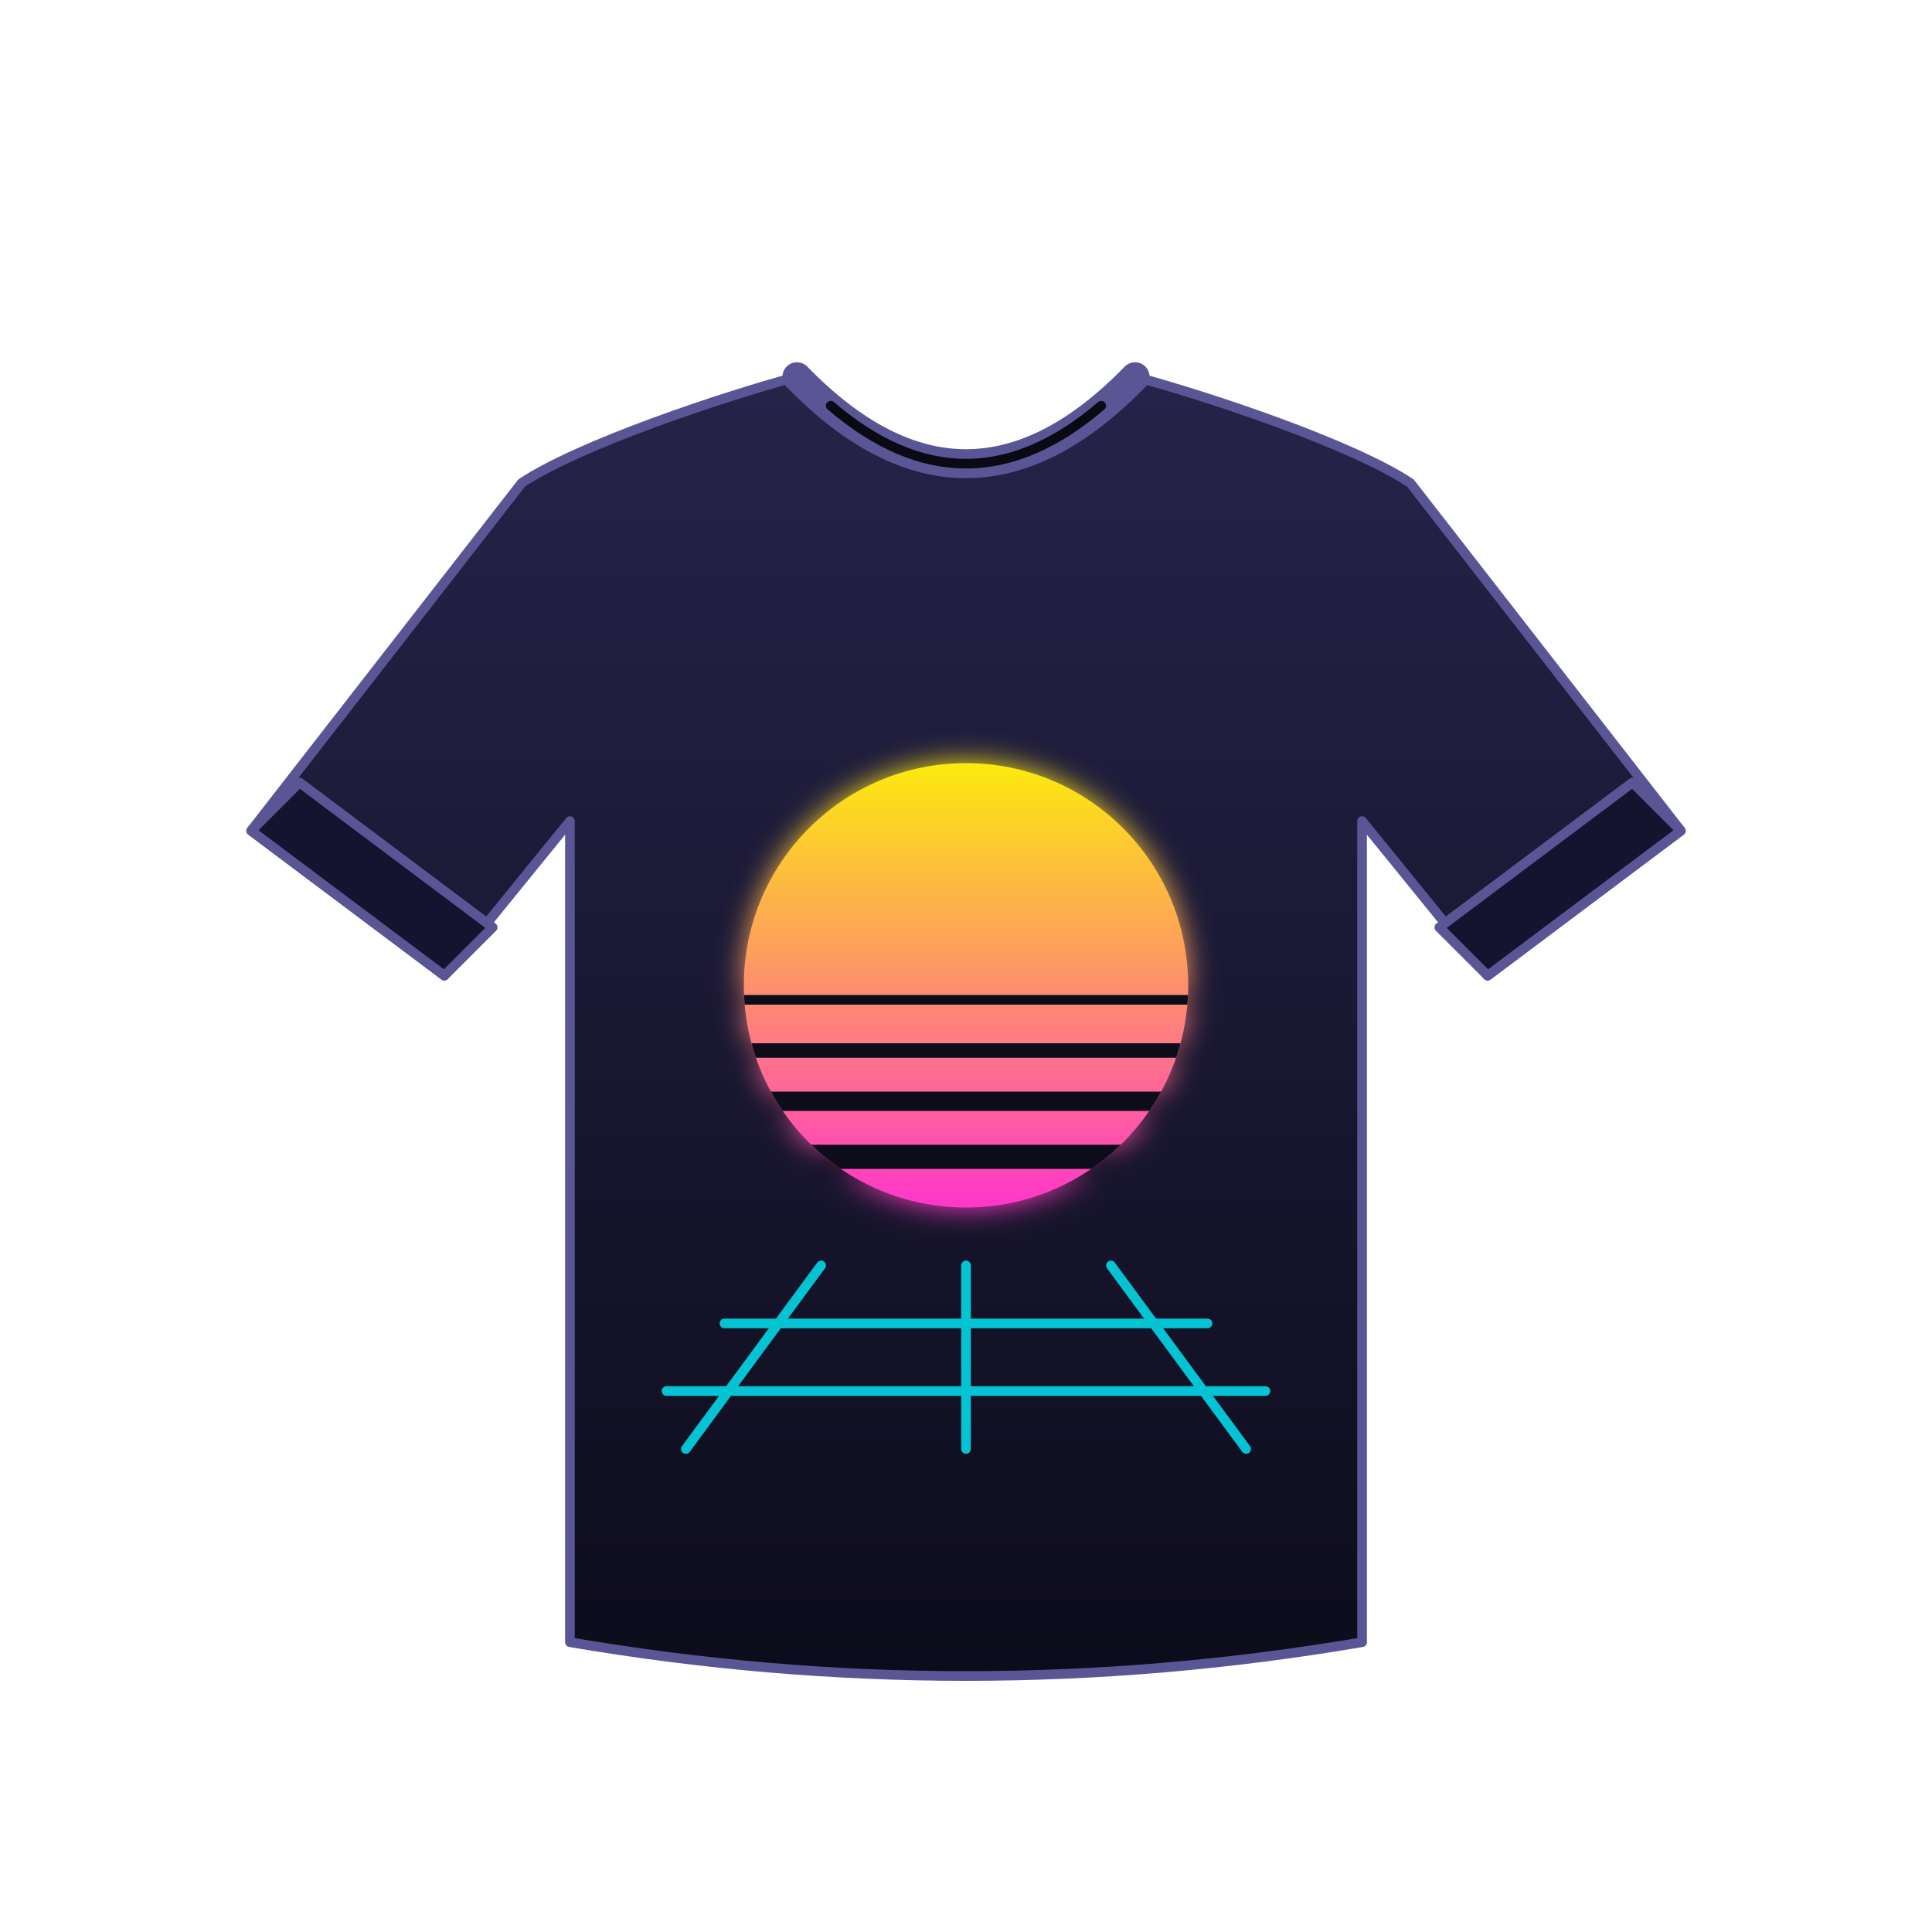
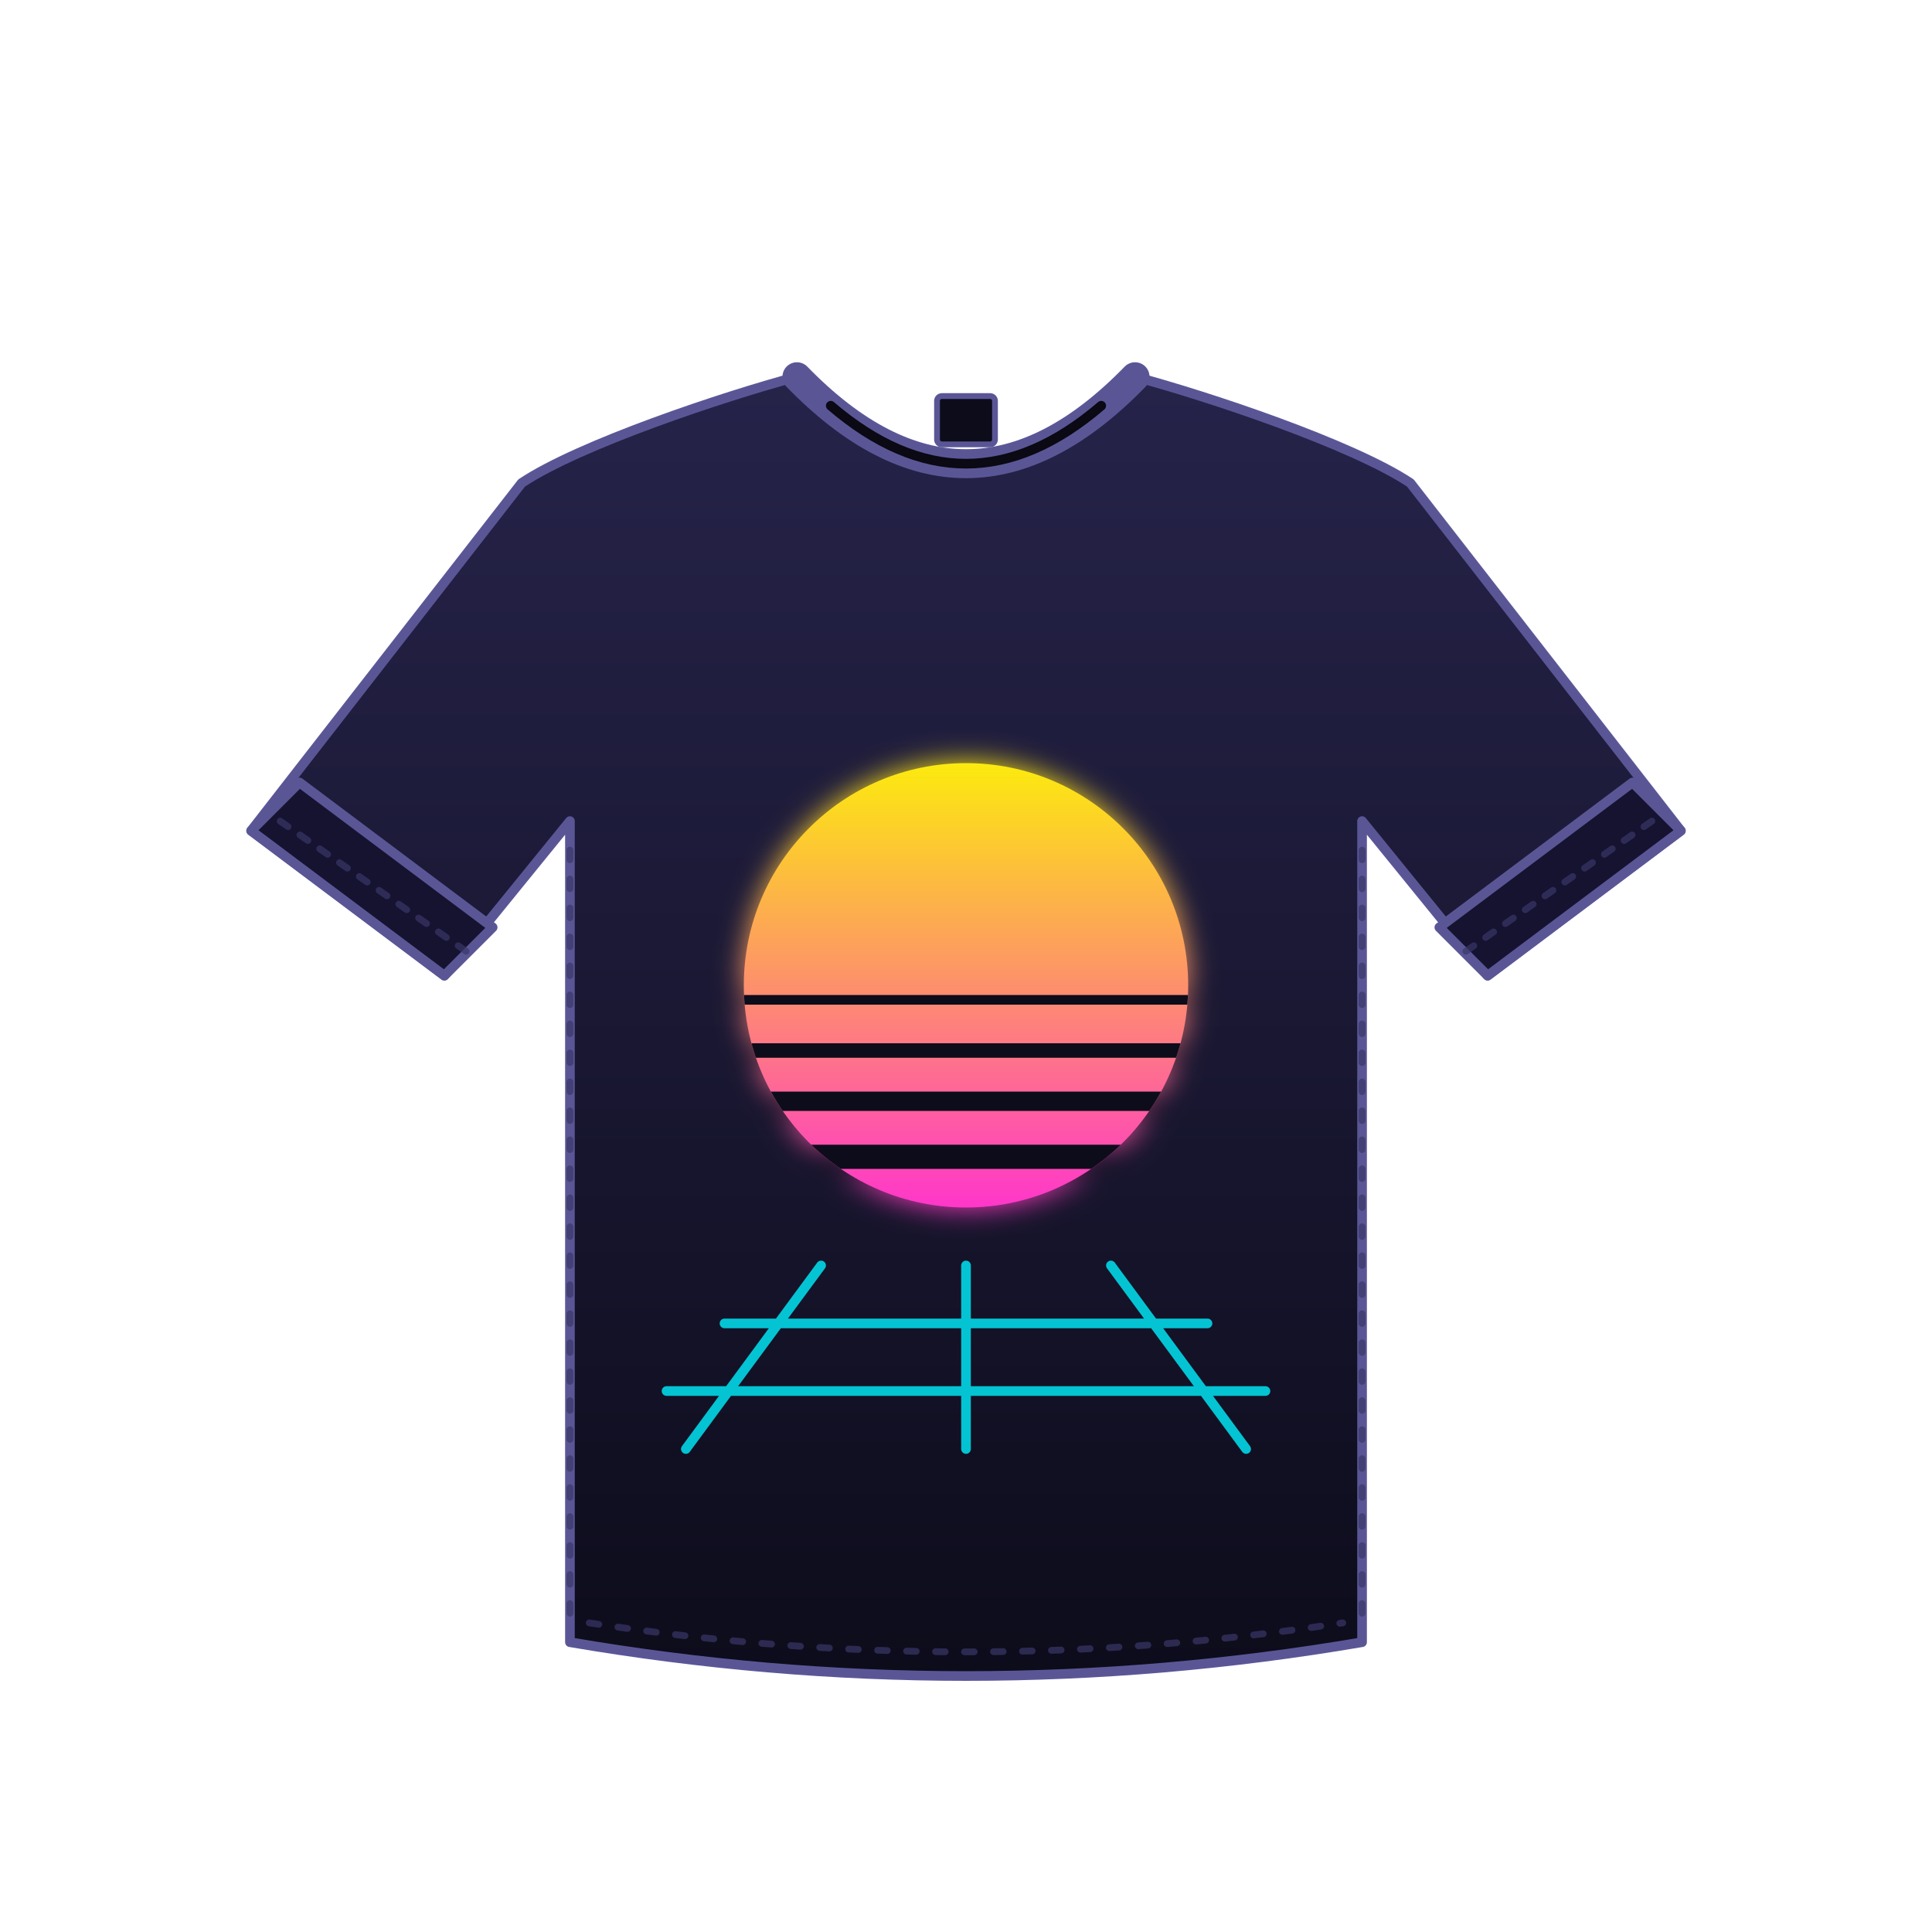
<svg xmlns="http://www.w3.org/2000/svg" viewBox="0 0 400 400" width="400" height="400">
  <defs>
    <linearGradient id="t" x1="0" y1="0" x2="0" y2="1">
      <stop offset="0" stop-color="#26234a" />
      <stop offset="1" stop-color="#0d0c1b" />
    </linearGradient>
    <linearGradient id="sol" x1="0" y1="0" x2="0" y2="1">
      <stop offset="0" stop-color="#fcee0a" />
      <stop offset="1" stop-color="#ff2bd6" />
    </linearGradient>
    <clipPath id="c">
      <circle cx="200" cy="204" r="46" />
    </clipPath>
    <filter id="n" x="-50%" y="-50%" width="200%" height="200%" color-interpolation-filters="sRGB">
      <feGaussianBlur stdDeviation="3" result="b" />
      <feMerge>
        <feMergeNode in="b" />
        <feMergeNode in="SourceGraphic" />
      </feMerge>
    </filter>
  </defs>
  <g stroke-linejoin="round" stroke-linecap="round" fill="none">
    <path d="M165 78C150 82 120 92 108 100L52 172L92 202L118 170V340Q200 354 282 340V170L308 202L348 172L292 100C280 92 250 82 235 78Q200 114 165 78Z" fill="url(#t)" stroke="#5a5696" stroke-width="2" />
    <path d="M165 78Q200 114 235 78" stroke="#5a5696" stroke-width="6" />
    <path d="M172 84Q200 108 228 84" stroke="#0a0914" stroke-width="2" />
    <path d="M52 172L92 202L102 192L62 162Z M348 172L308 202L298 192L338 162Z" fill="#151330" stroke="#5a5696" stroke-width="2" />
    <g filter="url(#n)">
      <g clip-path="url(#c)">
        <rect x="150" y="156" width="100" height="100" fill="url(#sol)" stroke="none" />
        <rect x="150" y="206" width="100" height="2" fill="#0d0c1b" stroke="none" />
        <rect x="150" y="216" width="100" height="3" fill="#0d0c1b" stroke="none" />
        <rect x="150" y="226" width="100" height="4" fill="#0d0c1b" stroke="none" />
        <rect x="150" y="237" width="100" height="5" fill="#0d0c1b" stroke="none" />
      </g>
    </g>
    <path d="M132 262H268" stroke="#00f0ff" stroke-width="2.5" filter="url(#n)" />
    <path d="M200 262V300M170 262L142 300M230 262L258 300M150 274H250M138 288H262" stroke="#00f0ff" stroke-width="2" stroke-opacity=".8" />
+     <path d="M118 176V334M282 176V334" stroke="#3a3768" stroke-width="1.4" stroke-dasharray="2 4" stroke-opacity=".7" />
+     <path d="M122 336Q200 348 278 336" stroke="#3a3768" stroke-width="1.4" stroke-dasharray="2 4" stroke-opacity=".7" />
+     <path d="M58 170L98 198M342 170L302 198" stroke="#3a3768" stroke-width="1.4" stroke-dasharray="2 3" stroke-opacity=".7" />
+     <rect x="194" y="82" width="12" height="10" rx="1" fill="#0d0c1b" stroke="#5a5696" stroke-width="1.2" />
  </g>
</svg>
